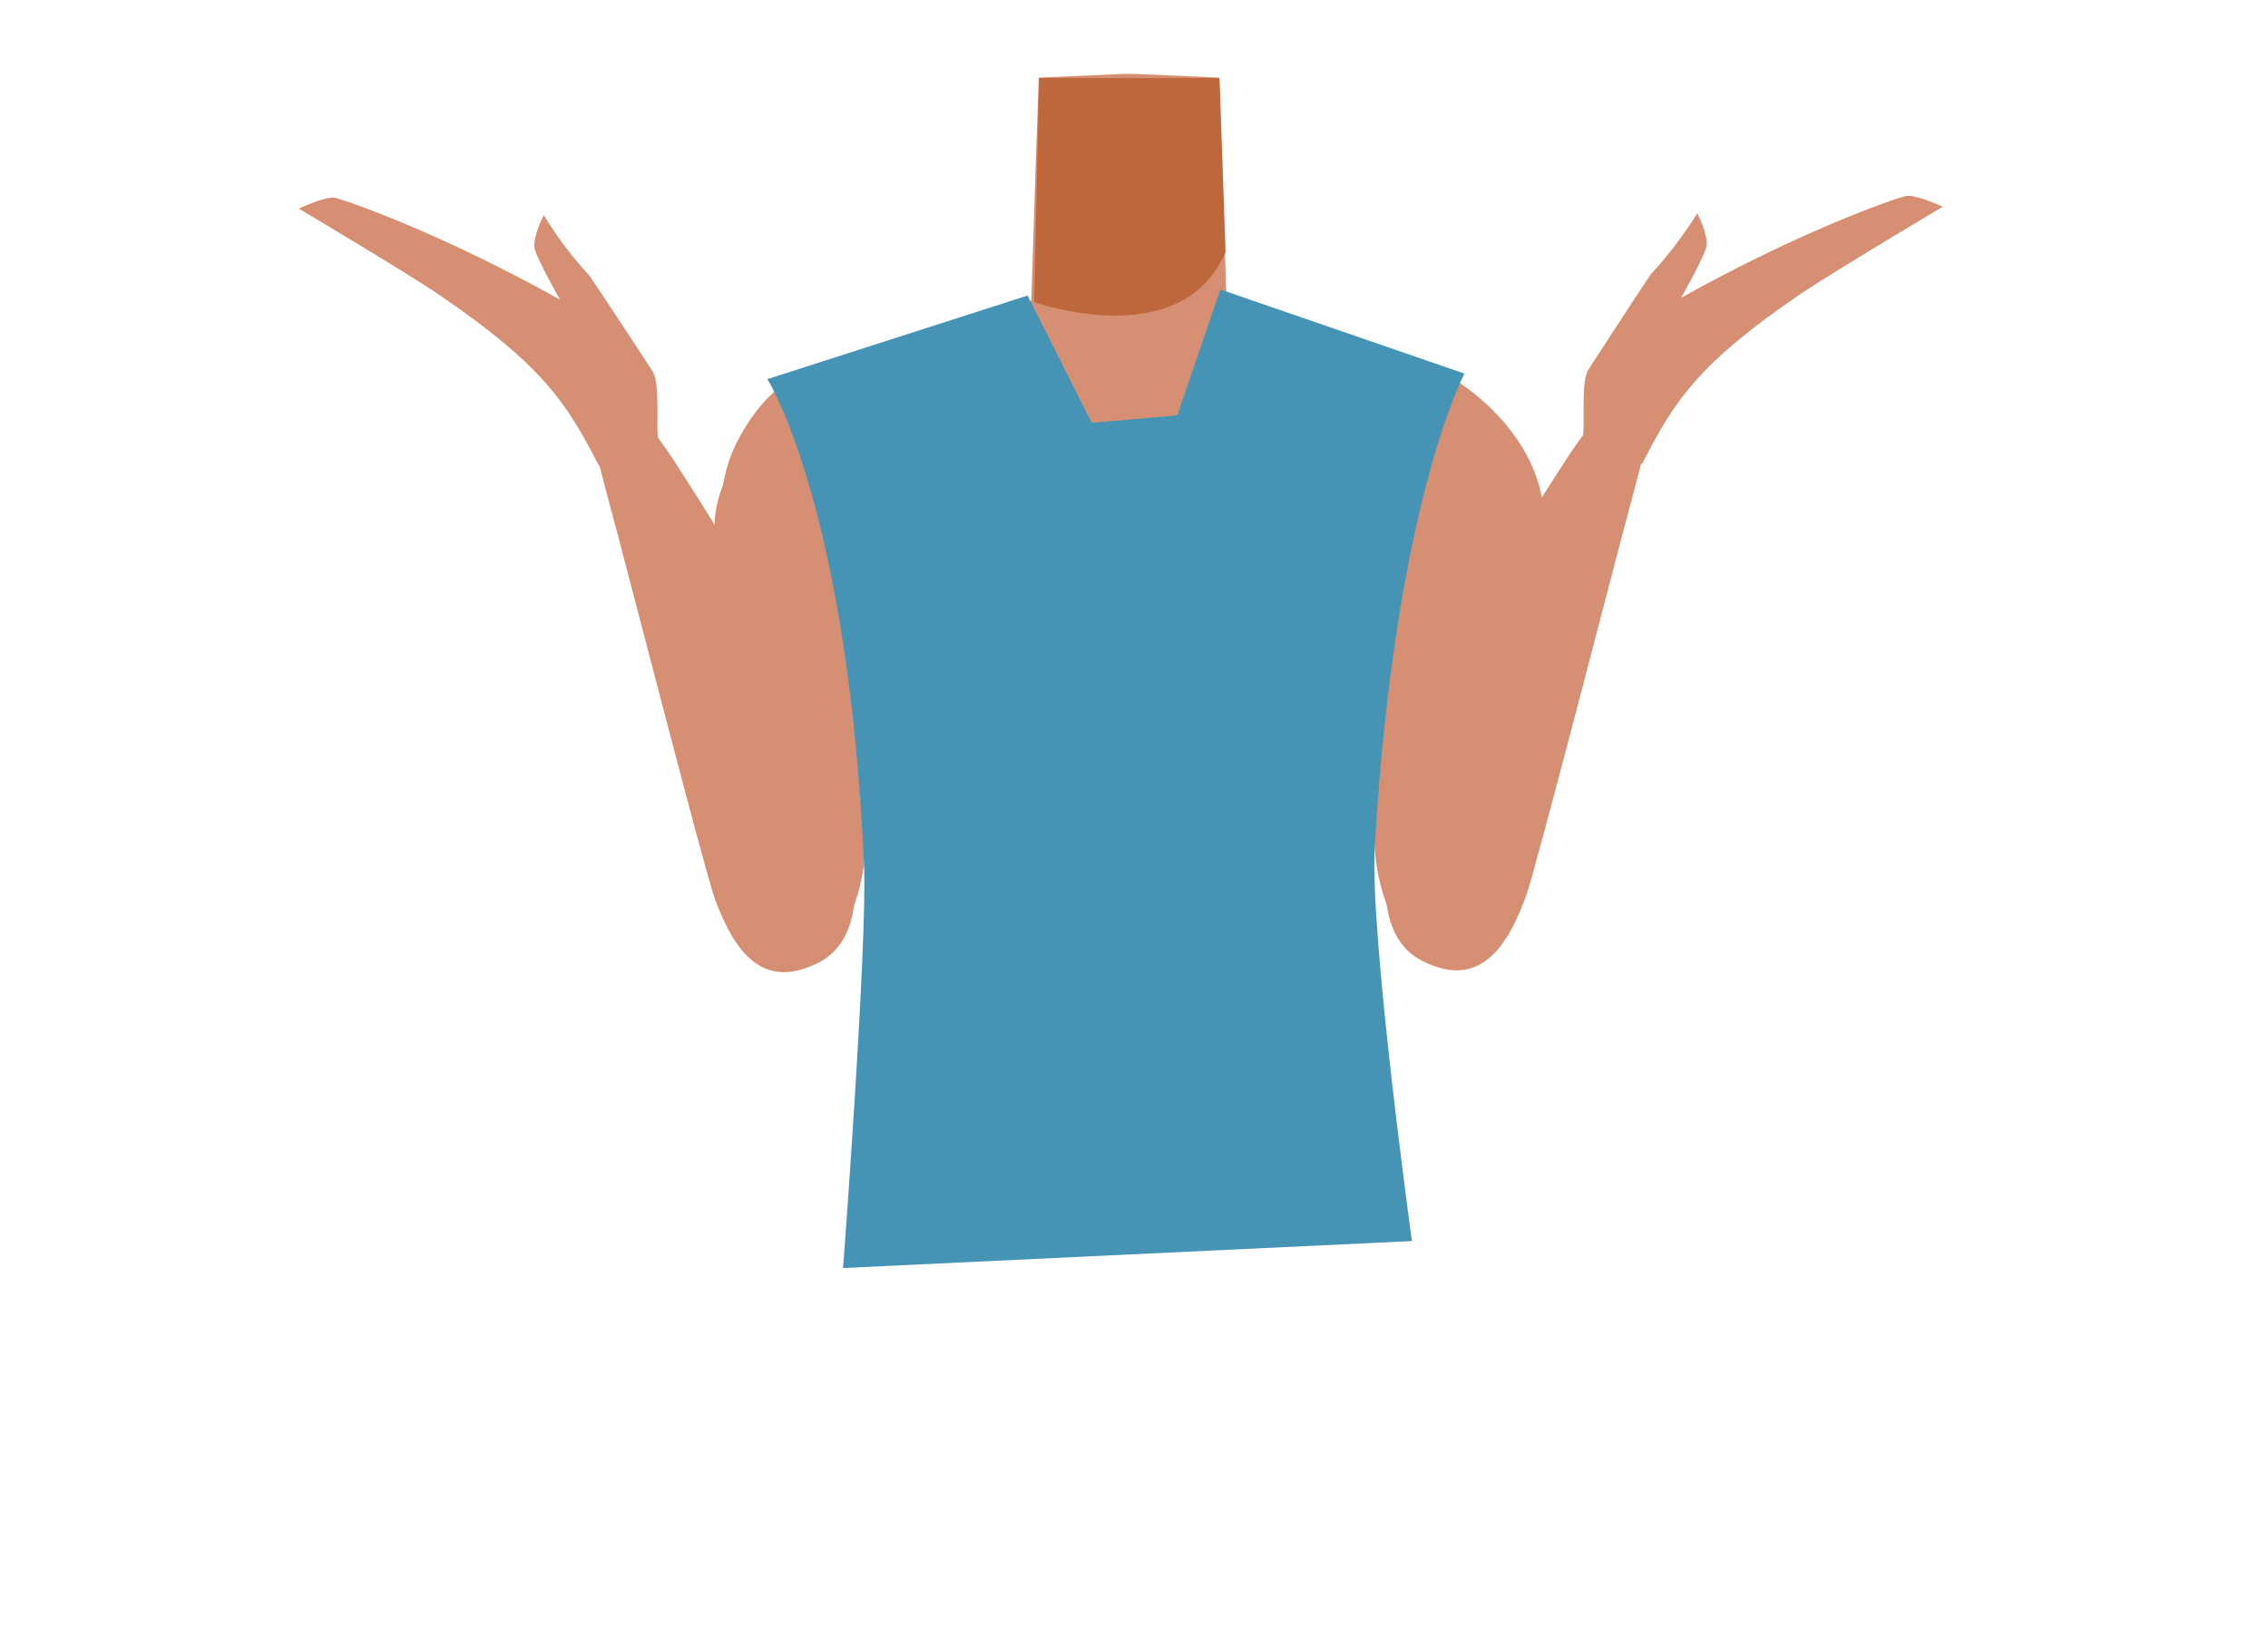
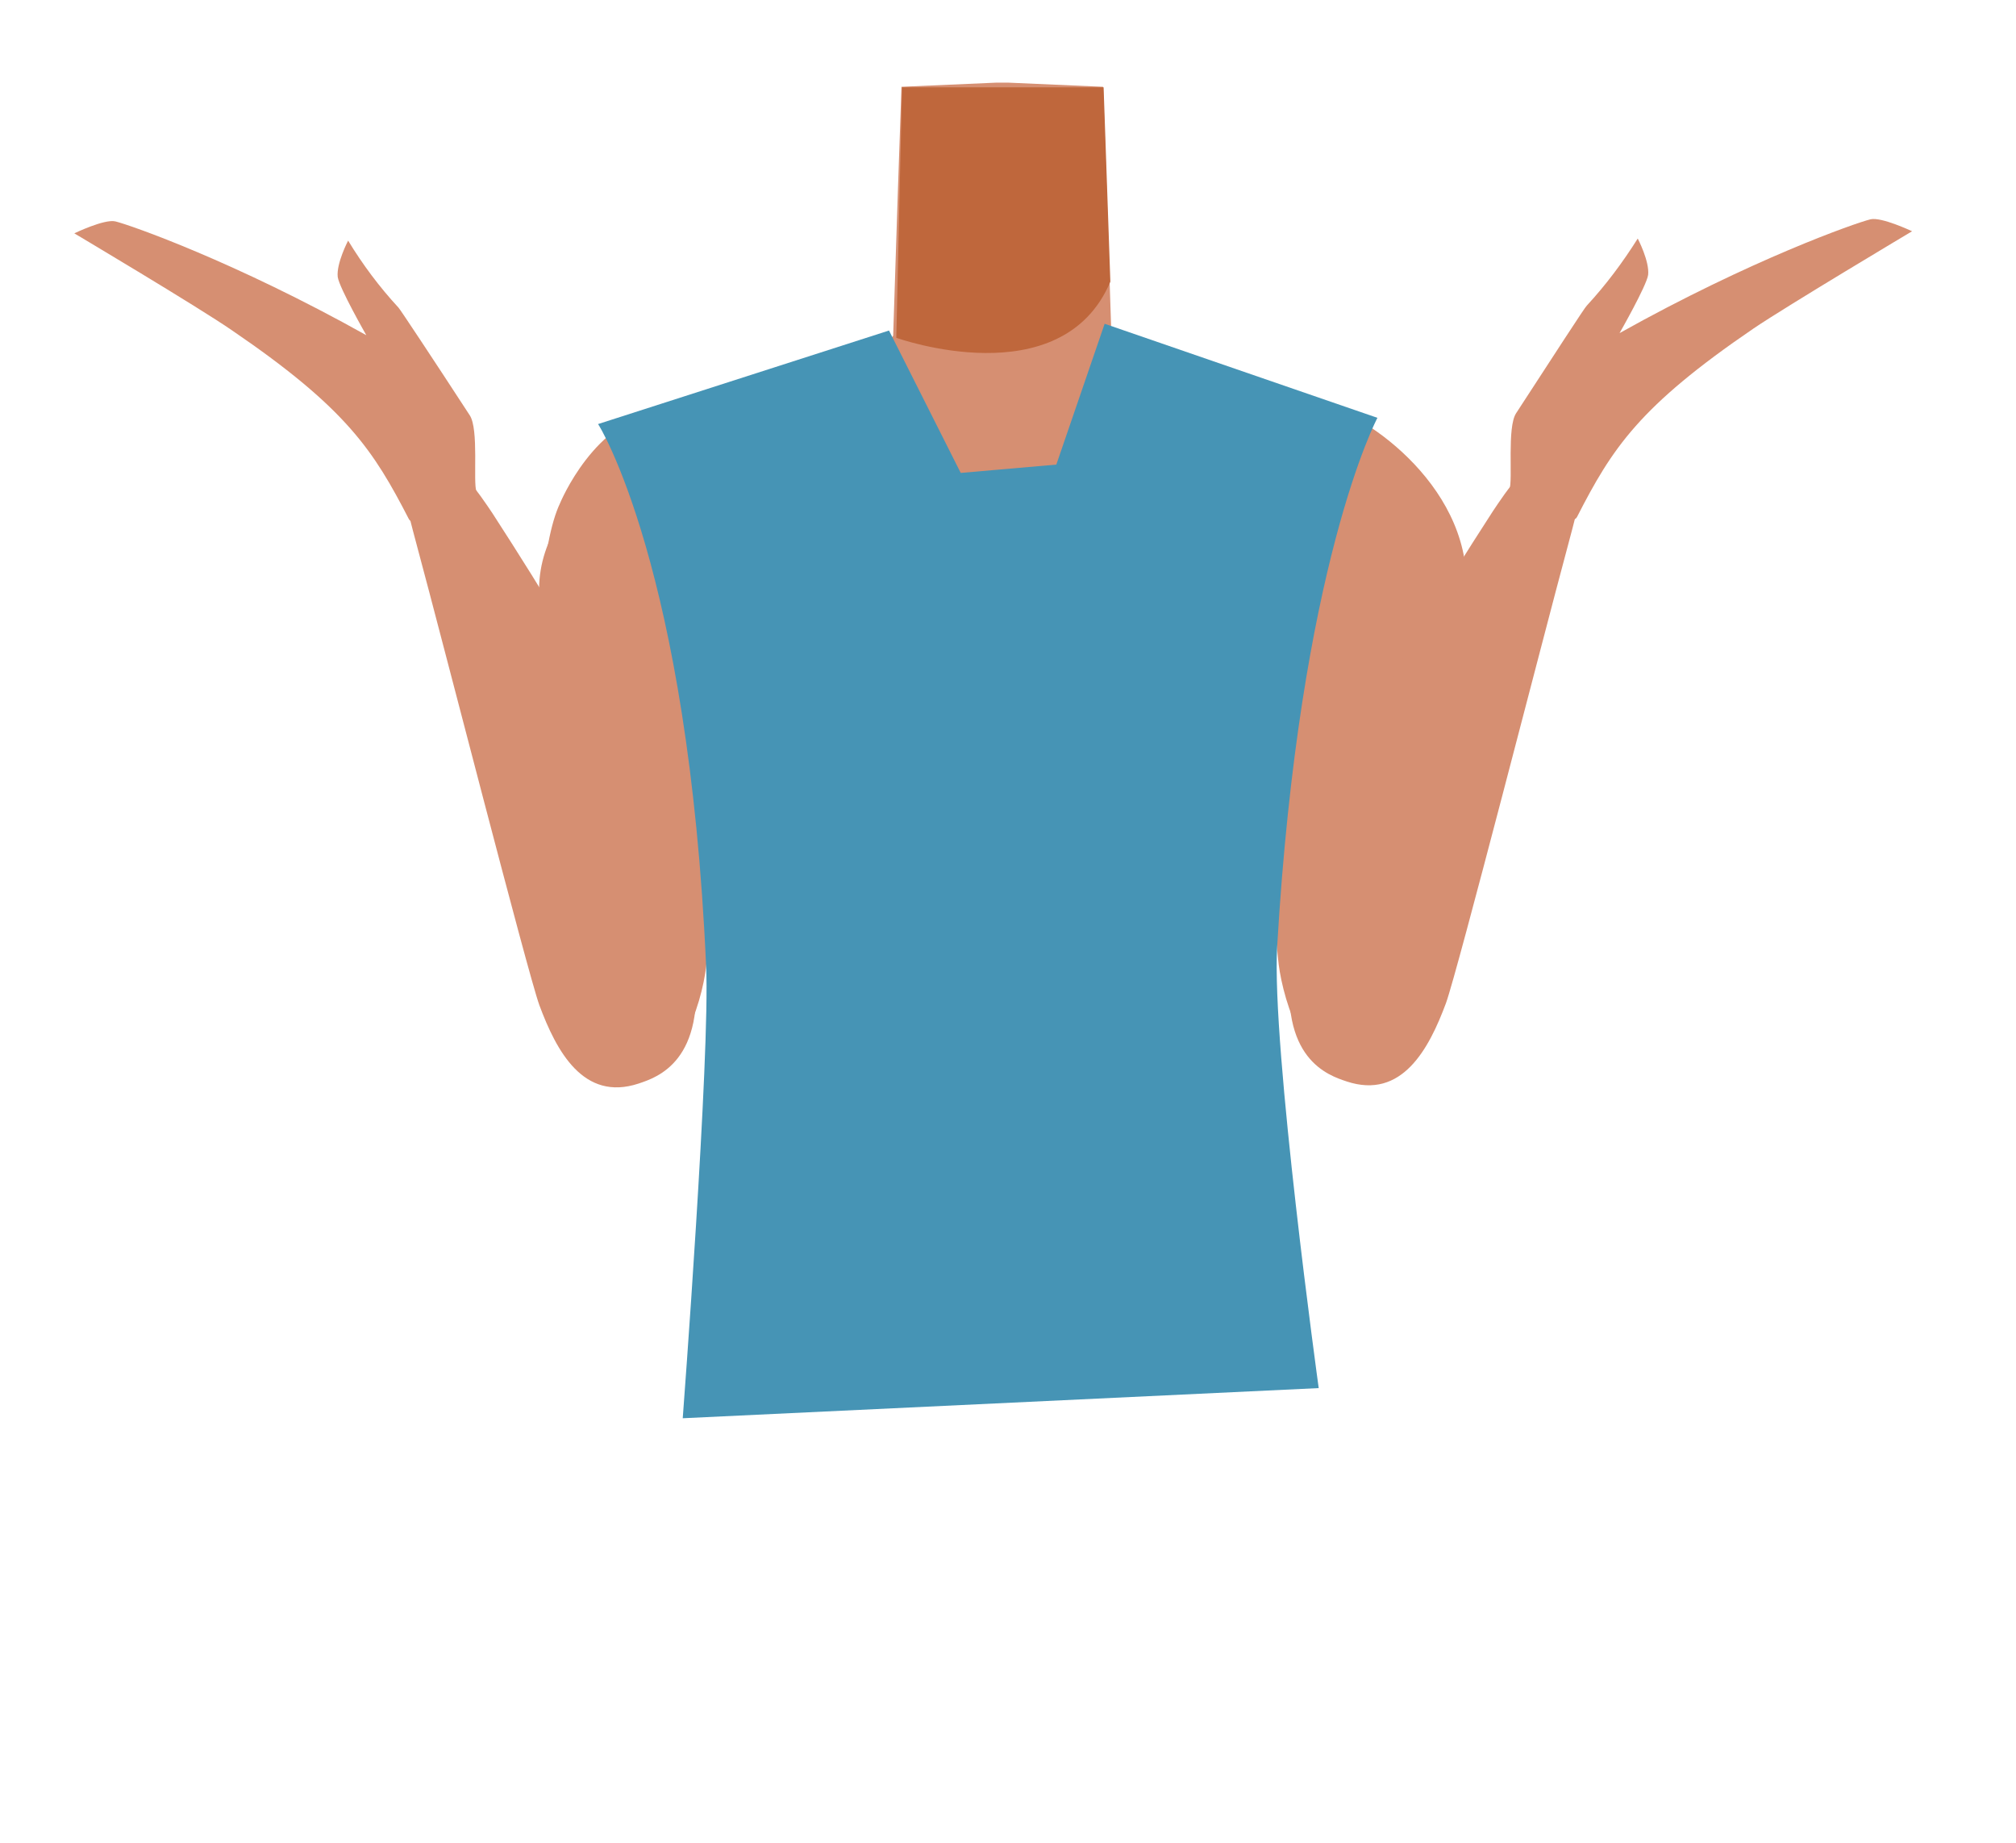
- <svg xmlns="http://www.w3.org/2000/svg" version="1.1" id="Calque_1" x="0px" y="0px" viewBox="0 0 488 354.5" style="enable-background:new 0 0 488 354.5;" xml:space="preserve">
+ <svg xmlns="http://www.w3.org/2000/svg" version="1.1" id="Calque_1" x="0px" y="0px" viewBox="0 0 388 354.5" style="enable-background:new 0 0 388 354.5;" xml:space="preserve">
  <style type="text/css">
	.st0{fill:#D68F72;}
	.st1{fill:#BF673C;}
	.st2{fill:#4694B5;}
</style>
  <g id="Calque_10">
-     <path class="st0" d="M243,167c-5.5-3.6-8-0.6-13.7,2.5c-9.8,5.3-15.8,23.7-26.7,26.2c-3.9,0.9-12.7-15.1-13.7-21.3   c-1.5-9.3,2.5-27.5-8.4-36.9c-9.2-7.9-21.5-3.7-25.5-16.3c-7-22,17.3-35.8,27.2-39.7c15.2-5.9,33.3-7.8,39.7-16.9l0.9-27.7   l0.7-20.2l18.3-0.8h2.2l18.3,0.8l0.7,20.2l0.9,27.7c6.4,9.1,28.4,8.3,43.5,14.2c10,3.9,30.4,20.4,23.4,42.4   c-4,12.6-16.2,8.4-25.5,16.3c-10.9,9.3-6.9,27.5-8.4,36.8c-1,6.3-9.9,22.2-13.7,21.3c-10.8-2.5-16.9-20.9-26.7-26.2   C251,166.4,248.5,163.4,243,167" />
-     <path class="st1" d="M222.5,65c0,0,31.8,11.4,41.2-10.8l-1.3-37.4h-38.8L222.5,65z" />
-     <path class="st0" d="M194.1,89.3c8.4,18-0.9,28.2-3.9,37.4c-4.7,14.5-2.5,44.5-4.3,59.3c-0.8,7-5.5,23-16.7,22.5l0,0   c-14.4-1.3-14.9-18.8-14.8-25.5c0.3-13.7-4-70.6,3.4-86.2c0,0,6.7-16.3,19.5-17.6C185.5,78.3,190.7,81.9,194.1,89.3L194.1,89.3z" />
-     <path class="st0" d="M172.9,208.5c-10.6,3.5-15.8-6.2-19.1-15.1c-2.3-6.4-18.7-70.4-23.4-87.8c-2.6-9.8-4.3-15,1.4-17.1   c5.1-1.9,10.7,6.9,13,10.3c20.9,32.3,35.1,57.8,38.8,86.5C186,204.2,176.5,207.3,172.9,208.5z" />
-     <path class="st0" d="M126.7,59.2c-3.7-4-6.9-8.3-9.7-12.9c0,0-2.3,4.4-2,7c0.3,2.1,5.5,11.2,5.5,11.2l0,0   C95.3,50.4,75.1,43.3,72.2,42.6c-2.1-0.5-7.9,2.3-7.9,2.3s23.9,14.2,30.4,18.7c22,15,27.2,23.1,34,36.3c1.2,2.3,15.1-0.2,13-5.3   c-0.7-1.8,0.5-12-1.3-14.7C133.3,69,127,59.5,126.7,59.2z" />
-     <path class="st0" d="M288,88.9c-8.4,18,0.9,28.2,3.8,37.4c4.7,14.5,2.5,44.5,4.3,59.3c0.9,7,5.5,23,16.7,22.5l0,0   c14.4-1.3,14.9-18.8,14.8-25.5c-0.3-13.7,4-70.6-3.4-86.2c0,0-6.7-16.3-19.5-17.6C296.6,77.9,291.5,81.5,288,88.9z" />
-     <path class="st0" d="M309.2,208.1c10.6,3.5,15.8-6.2,19.1-15.1c2.3-6.4,18.7-70.4,23.4-87.8c2.6-9.8,4.3-15-1.4-17.1   c-5.2-1.9-10.7,6.9-13,10.3c-20.9,32.3-35.1,57.8-38.8,86.5C296.1,203.8,305.6,206.9,309.2,208.1z" />
-     <path class="st0" d="M355.4,58.8c3.7-4,6.9-8.3,9.8-12.9c0,0,2.3,4.4,2,7c-0.3,2.1-5.5,11.2-5.5,11.2l0,0   C386.9,50,407.1,42.9,410,42.2c2.1-0.5,8,2.3,8,2.3s-24,14.3-30.5,18.7c-22,15-27.2,23-34,36.3c-1.2,2.3-15.1-0.2-13-5.3   c0.7-1.8-0.5-12,1.3-14.7C348.9,68.6,355.1,59,355.4,58.8z" />
-     <path class="st2" d="M165.1,81.6c0.1,0,17.4,27.7,20.8,104.3c0.8,17.1-4.5,87-4.5,87l122.4-5.8c0,0-9.1-65.8-8-84.9   c4.3-73.8,19.3-101.8,19.3-101.8l-52.5-18.1l-9.3,27.1L234.9,91l-13.8-27.4L165.1,81.6L165.1,81.6" />
+     <path class="st0" d="M193,167c-5.5-3.6-8-0.6-13.7,2.5c-9.8,5.3-15.8,23.7-26.7,26.2c-3.9,0.9-12.7-15.1-13.7-21.3   c-1.5-9.3,2.5-27.5-8.4-36.9c-9.2-7.9-21.5-3.7-25.5-16.3c-7-22,17.3-35.8,27.2-39.7c15.2-5.9,33.3-7.8,39.7-16.9l0.9-27.7   l0.7-20.2l18.3-0.8h2.2l18.3,0.8l0.7,20.2l0.9,27.7c6.4,9.1,28.4,8.3,43.5,14.2c10,3.9,30.4,20.4,23.4,42.4   c-4,12.6-16.2,8.4-25.5,16.3c-10.9,9.3-6.9,27.5-8.4,36.8c-1,6.3-9.9,22.2-13.7,21.3c-10.8-2.5-16.9-20.9-26.7-26.2   C201,166.4,198.5,163.4,193,167" />
+     <path class="st1" d="M172.5,65c0,0,31.8,11.4,41.2-10.8l-1.3-37.4h-38.8L172.5,65z" />
+     <path class="st0" d="M144.1,89.3c8.4,18-0.9,28.2-3.9,37.4c-4.7,14.5-2.5,44.5-4.3,59.3c-0.8,7-5.5,23-16.7,22.5l0,0   c-14.4-1.3-14.9-18.8-14.8-25.5c0.3-13.7-4-70.6,3.4-86.2c0,0,6.7-16.3,19.5-17.6C135.5,78.3,140.7,81.9,144.1,89.3L144.1,89.3z" />
+     <path class="st0" d="M122.9,208.5c-10.6,3.5-15.8-6.2-19.1-15.1c-2.3-6.4-18.7-70.4-23.4-87.8c-2.6-9.8-4.3-15,1.4-17.1   c5.1-1.9,10.7,6.9,13,10.3c20.9,32.3,35.1,57.8,38.8,86.5C136,204.2,126.5,207.3,122.9,208.5z" />
+     <path class="st0" d="M76.7,59.2c-3.7-4-6.9-8.3-9.7-12.9c0,0-2.3,4.4-2,7c0.3,2.1,5.5,11.2,5.5,11.2l0,0   C45.3,50.4,25.1,43.3,22.2,42.6c-2.1-0.5-7.9,2.3-7.9,2.3s23.9,14.2,30.4,18.7c22,15,27.2,23.1,34,36.3c1.2,2.3,15.1-0.2,13-5.3   c-0.7-1.8,0.5-12-1.3-14.7C83.3,69,77,59.5,76.7,59.2z" />
+     <path class="st0" d="M238,88.9c-8.4,18,0.9,28.2,3.8,37.4c4.7,14.5,2.5,44.5,4.3,59.3c0.9,7,5.5,23,16.7,22.5l0,0   c14.4-1.3,14.9-18.8,14.8-25.5c-0.3-13.7,4-70.6-3.4-86.2c0,0-6.7-16.3-19.5-17.6C246.6,77.9,241.5,81.5,238,88.9z" />
+     <path class="st0" d="M259.2,208.1c10.6,3.5,15.8-6.2,19.1-15.1c2.3-6.4,18.7-70.4,23.4-87.8c2.6-9.8,4.3-15-1.4-17.1   c-5.2-1.9-10.7,6.9-13,10.3c-20.9,32.3-35.1,57.8-38.8,86.5C246.1,203.8,255.6,206.9,259.2,208.1z" />
+     <path class="st0" d="M305.4,58.8c3.7-4,6.9-8.3,9.8-12.9c0,0,2.3,4.4,2,7c-0.3,2.1-5.5,11.2-5.5,11.2l0,0   C336.9,50,357.1,42.9,360,42.2c2.1-0.5,8,2.3,8,2.3s-24,14.3-30.5,18.7c-22,15-27.2,23-34,36.3c-1.2,2.3-15.1-0.2-13-5.3   c0.7-1.8-0.5-12,1.3-14.7C298.9,68.6,305.1,59,305.4,58.8z" />
+     <path class="st2" d="M115.1,81.6c0.1,0,17.4,27.7,20.8,104.3c0.8,17.1-4.5,87-4.5,87l122.4-5.8c0,0-9.1-65.8-8-84.9   c4.3-73.8,19.3-101.8,19.3-101.8l-52.5-18.1l-9.3,27.1L184.9,91l-13.8-27.4L115.1,81.6L115.1,81.6" />
  </g>
</svg>
